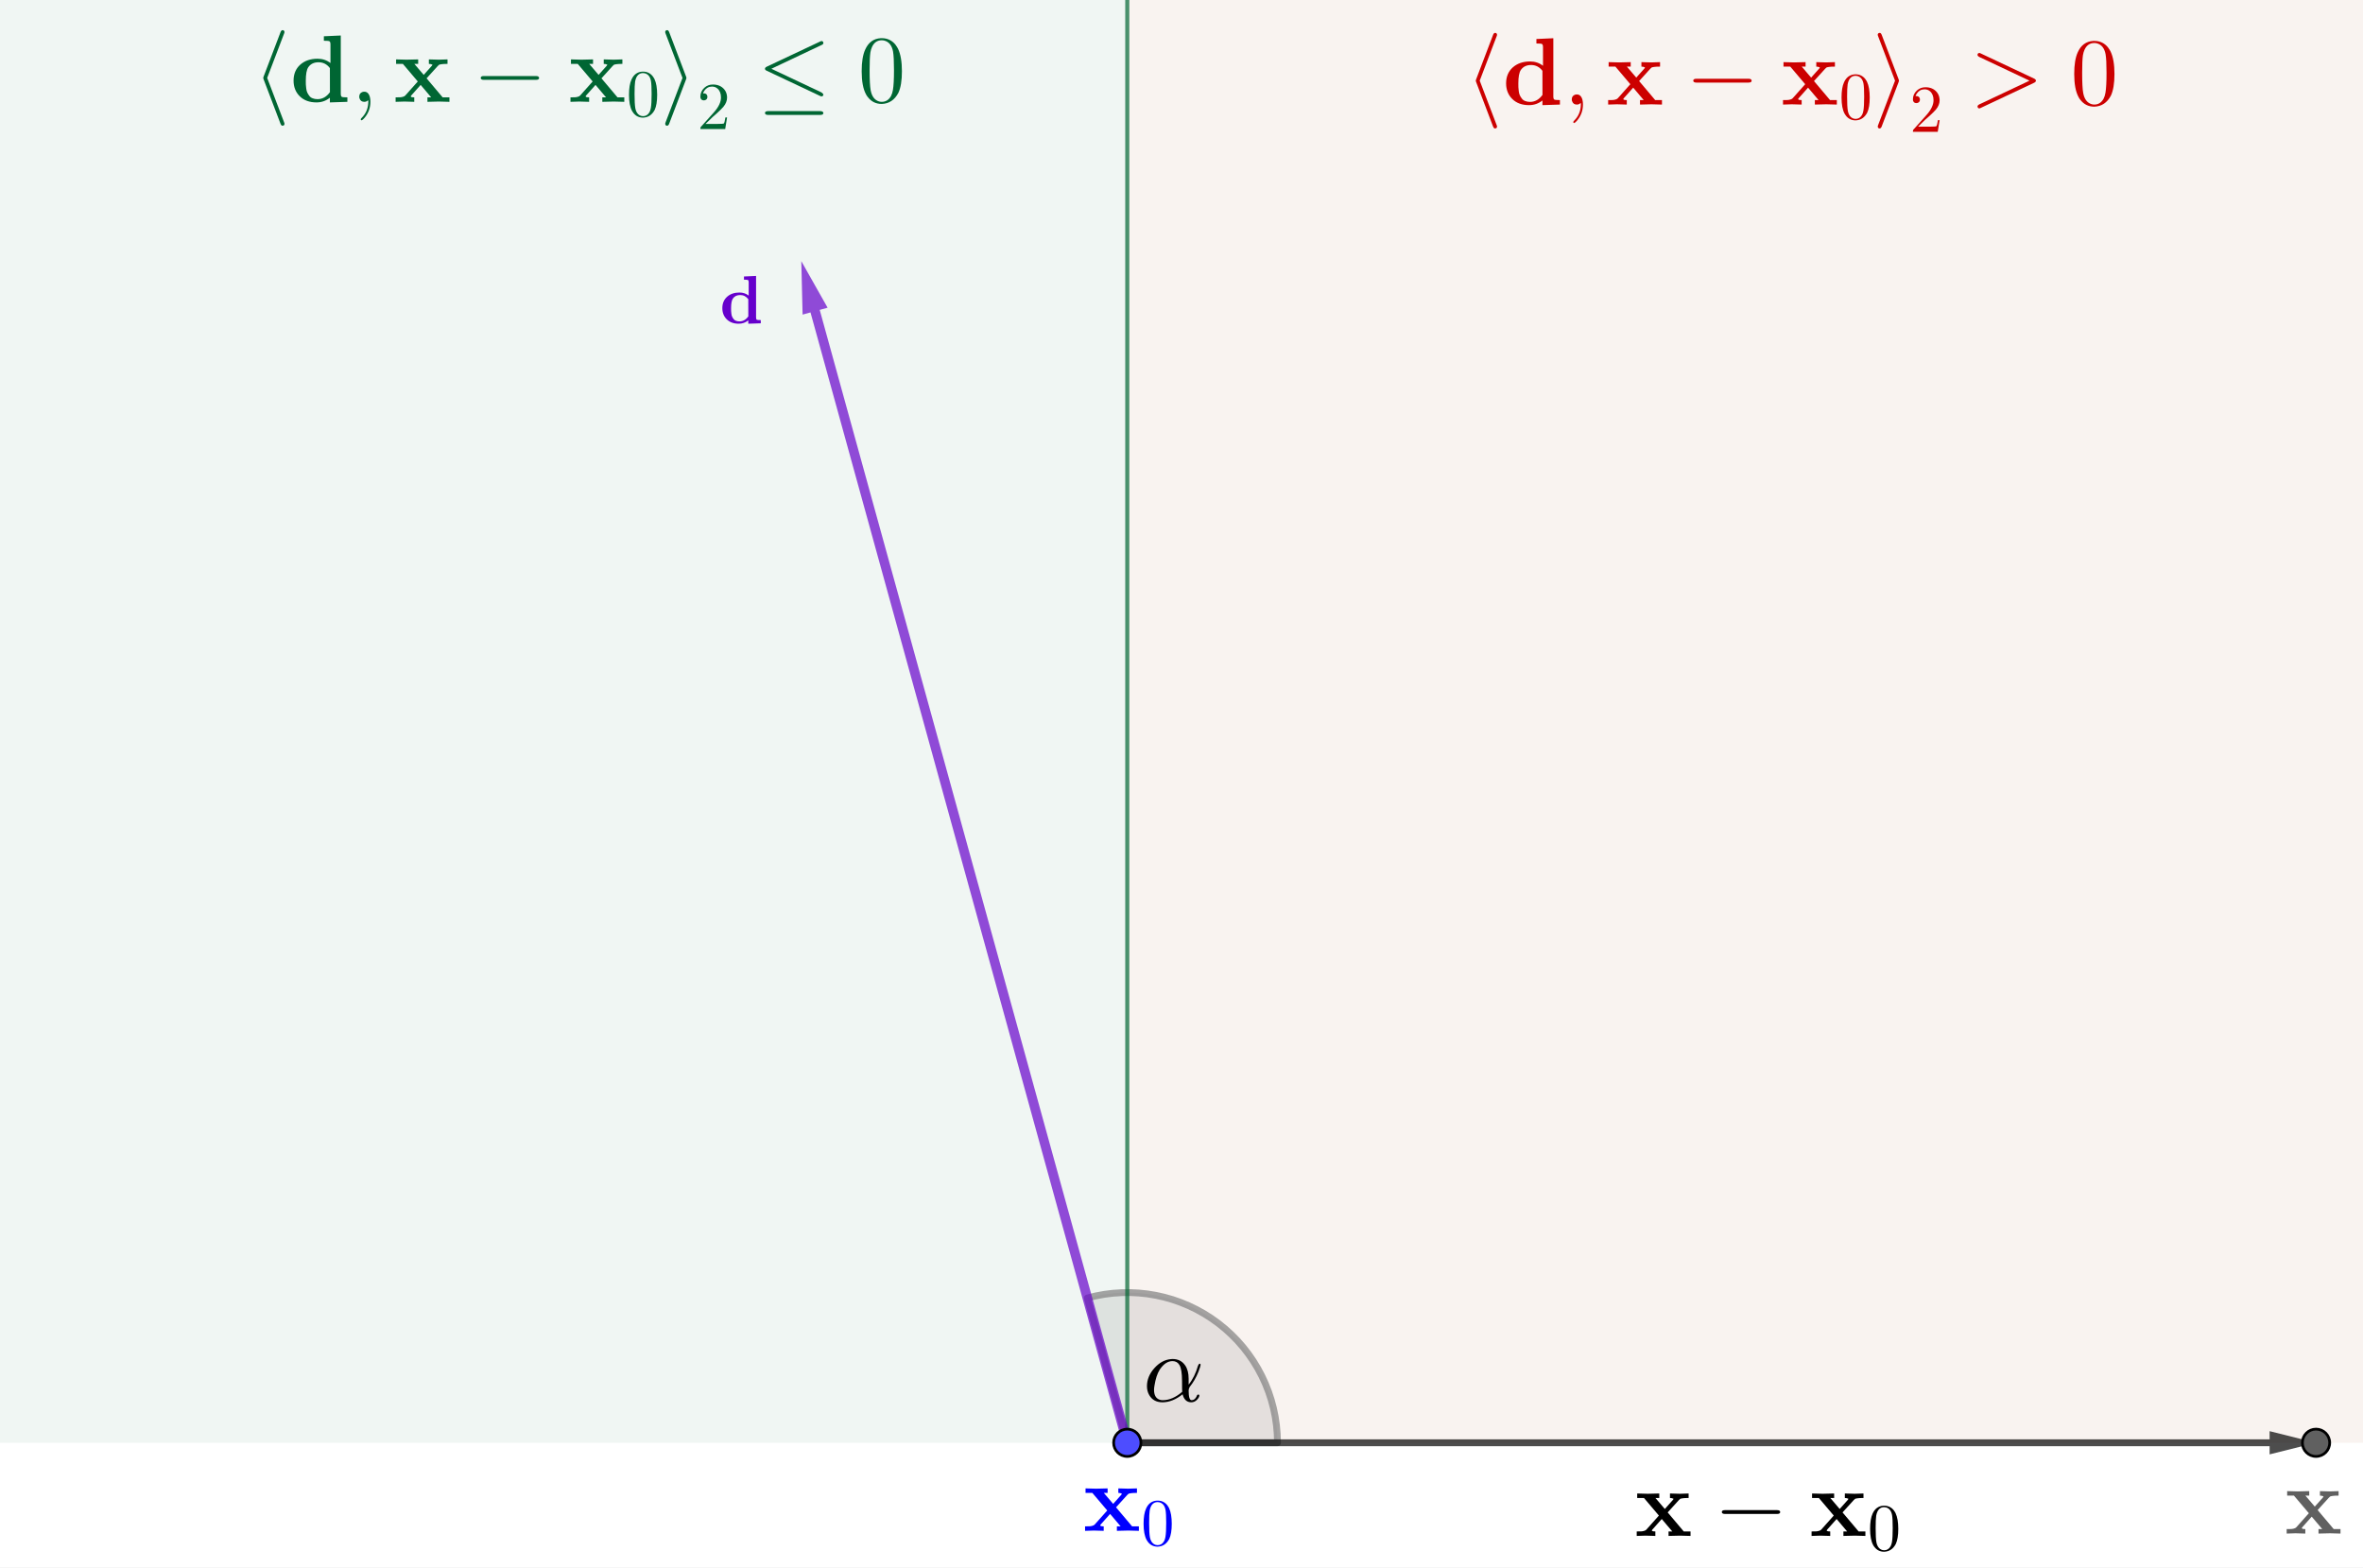
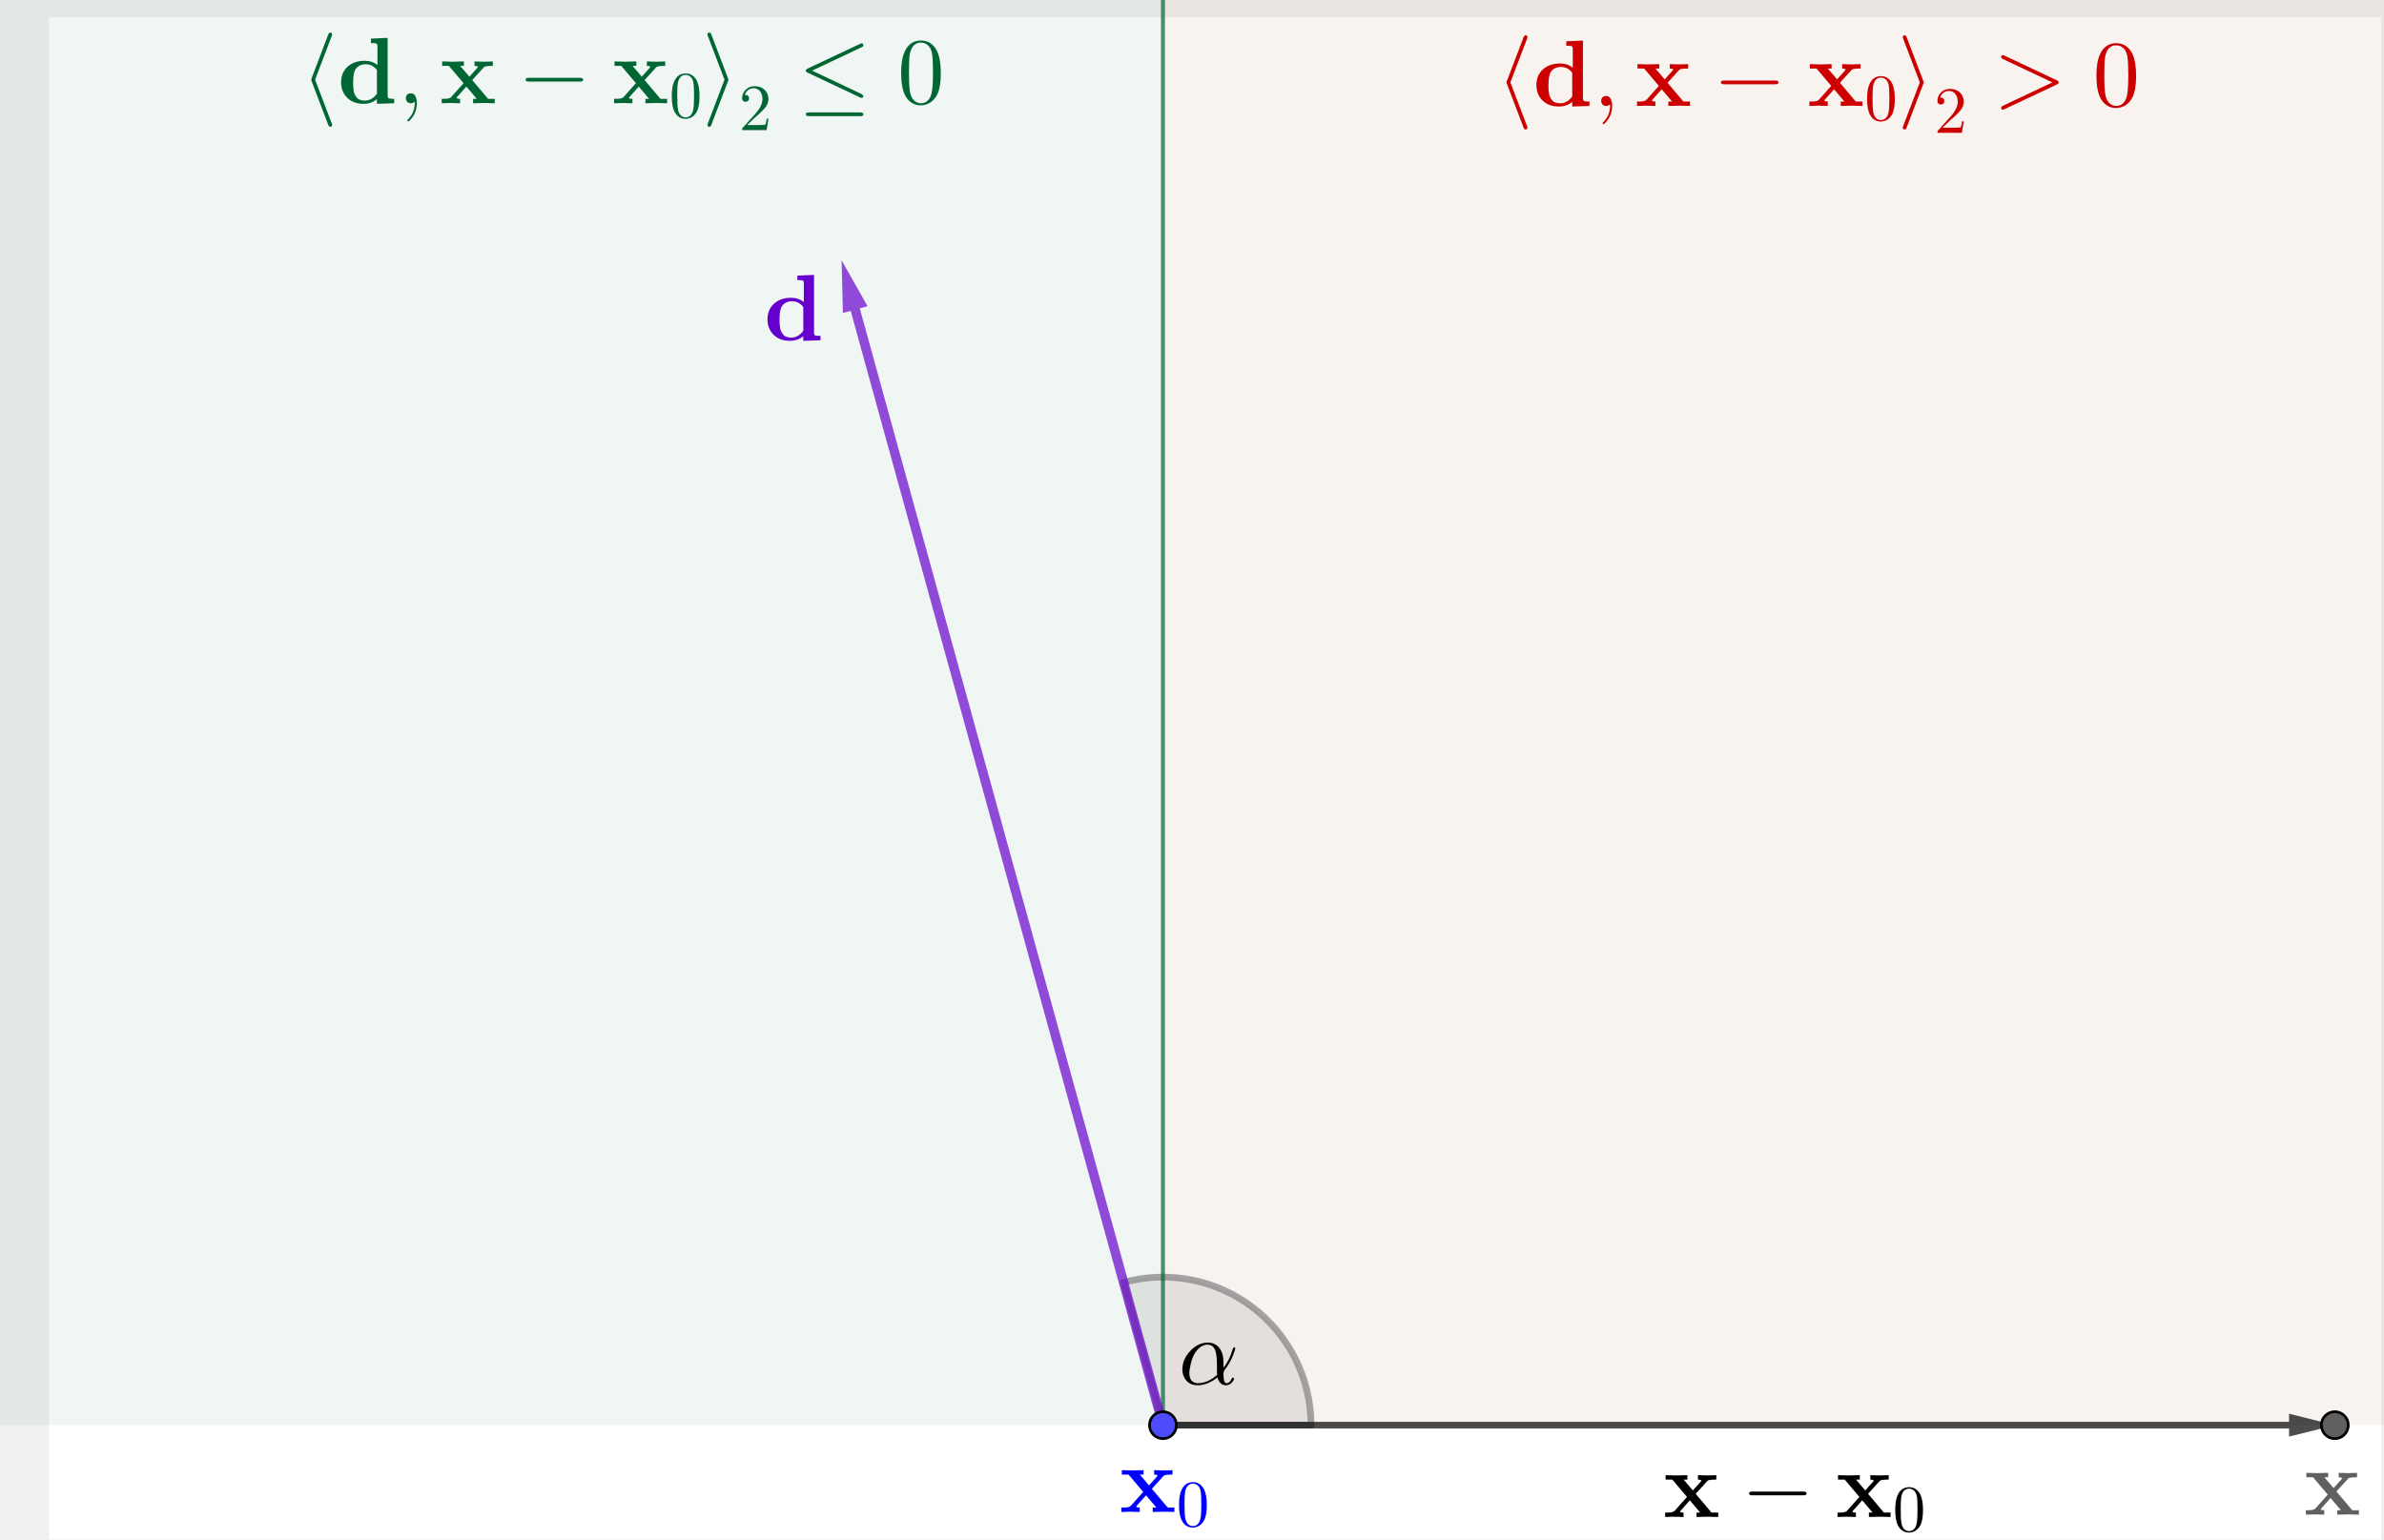
- <svg xmlns="http://www.w3.org/2000/svg" version="1.1" width="228.935mm" height="151.871mm" id="svg52">
+ <svg xmlns="http://www.w3.org/2000/svg" version="1.1" width="885.539" height="571.866" id="svg52">
  <defs id="defs1">
-     <clipPath id="osrrcEwDBEzo">
+     <clipPath id="sEfaMBEzPdnK">
      <path fill="none" stroke="none" d="M 0,0 H 1524 V 861 H 0 Z" id="path1" />
    </clipPath>
    <clipPath clipPathUnits="userSpaceOnUse" id="clipPath52">
-       <rect style="fill:#000000" id="rect53" width="865.268" height="574" x="214.45" y="110.959" />
+       <rect style="fill:#000000" id="rect53" width="866.335" height="566.532" x="213.383" y="116.294" />
+     </clipPath>
+     <clipPath clipPathUnits="userSpaceOnUse" id="clipPath55">
+       <rect style="fill:#000000" id="rect55" width="885.539" height="571.866" x="195.245" y="109.892" />
    </clipPath>
  </defs>
-   <g clip-path="url(#osrrcEwDBEzo)" id="g52" transform="translate(-214.4498,-110.9591)">
+   <g clip-path="url(#clipPath55)" id="g52" transform="translate(-195.2454,-109.8922)">
    <g id="g51">
      <rect fill="#ffffff" stroke="none" x="0" y="0" width="1524" height="861" fill-opacity="1" id="rect1" clip-path="url(#clipPath52)" />
      <path fill="#006633" stroke="none" paint-order="stroke fill markers" fill-rule="evenodd" d="M 104.882,639.291 H 627.228 V 29.887 H 104.882 Z" fill-opacity="0.059" id="path2" />
      <path fill="#993300" stroke="none" paint-order="stroke fill markers" fill-rule="evenodd" d="M 627.228,639.291 H 1149.574 V 29.887 H 627.228 Z" fill-opacity="0.059" id="path3" />
      <path fill="#808080" stroke="none" paint-order="stroke fill markers" d="m 682.228,639.291 c 0,-17.17 -8.019,-33.355 -21.679,-43.757 -13.66,-10.402 -31.395,-13.828 -47.947,-9.262 l 14.626,53.02 z" fill-opacity="0.169" id="path4" />
      <path fill="none" stroke="#808080" paint-order="fill stroke markers" d="m 682.228,639.291 c 0,-17.17 -8.019,-33.355 -21.679,-43.757 -13.66,-10.402 -31.395,-13.828 -47.947,-9.262 l 14.626,53.02 z" stroke-opacity="0.698" stroke-linecap="round" stroke-linejoin="round" stroke-miterlimit="10" stroke-width="2.5" id="path5" />
      <path fill="none" stroke="#006633" paint-order="fill stroke markers" d="M 627.228,639.291 V 0" stroke-opacity="0.698" stroke-linecap="round" stroke-linejoin="round" stroke-miterlimit="10" stroke-width="1.5" id="path6" />
      <path fill="#000000" stroke="none" paint-order="stroke fill markers" d="m 1045.517,635.041 v 3 H 627.228 c -0.69,0 -1.25,0.56 -1.25,1.25 0,0.69 0.56,1.25 1.25,1.25 h 418.288 v 3 l 17,-4.25 z" fill-opacity="0.698" id="path7" />
      <path fill="#6600cc" stroke="none" paint-order="stroke fill markers" d="m 507.866,206.585 0.473,19.579 2.892,-0.798 v 0 l 114.31,414.39 c 0.214,0.776 0.918,1.285 1.686,1.285 0.154,0 0.311,-0.021 0.466,-0.063 0.932,-0.257 1.479,-1.221 1.222,-2.152 L 514.606,224.436 v 0 l 2.892,-0.798 z" fill-opacity="0.698" id="path8" />
      <path fill="#4d4dff" stroke="none" paint-order="stroke fill markers" d="m 632.228,639.291 c 0,2.761 -2.239,5 -5,5 -2.761,0 -5,-2.239 -5,-5 0,-2.761 2.239,-5 5,-5 2.761,0 5,2.239 5,5 z" fill-opacity="1" id="path9" />
      <path fill="none" stroke="#000000" paint-order="fill stroke markers" d="m 632.228,639.291 c 0,2.761 -2.239,5 -5,5 -2.761,0 -5,-2.239 -5,-5 0,-2.761 2.239,-5 5,-5 2.761,0 5,2.239 5,5 z" stroke-opacity="1" stroke-linecap="round" stroke-linejoin="round" stroke-miterlimit="10" id="path10" />
      <path fill="#606060" stroke="none" paint-order="stroke fill markers" d="m 1067.517,639.291 c 0,2.761 -2.239,5 -5,5 -2.761,0 -5,-2.239 -5,-5 0,-2.761 2.239,-5 5,-5 2.761,0 5,2.239 5,5 z" fill-opacity="1" id="path11" />
      <path fill="none" stroke="#000000" paint-order="fill stroke markers" d="m 1067.517,639.291 c 0,2.761 -2.239,5 -5,5 -2.761,0 -5,-2.239 -5,-5 0,-2.761 2.239,-5 5,-5 2.761,0 5,2.239 5,5 z" stroke-opacity="1" stroke-linecap="round" stroke-linejoin="round" stroke-miterlimit="10" id="path12" />
      <g transform="scale(35)" id="g17">
        <g transform="translate(23.22857,19.24014)" id="g13">
          <path fill="#000000" stroke="none" paint-order="stroke fill markers" d="m 0.346,-0.246 0.168,0.199 H 0.585 V 0 Q 0.486,-0.003 0.475,-0.003 0.433,-0.003 0.355,0 v -0.047 h 0.039 l -0.11,-0.13 -0.097,0.109 q -0.007,0.008 -0.007,0.01 0,0.011 0.037,0.011 V 0 Q 0.157,-0.003 0.114,-0.003 0.074,-0.003 0.022,0 v -0.047 q 0.031,0 0.045,-5e-4 0.015,-5e-4 0.031,-0.005 Q 0.115,-0.057 0.123,-0.066 L 0.254,-0.213 0.098,-0.397 H 0.027 v -0.047 q 0.099,0.003 0.11,0.003 0.043,0 0.121,-0.003 v 0.047 H 0.218 L 0.316,-0.282 0.4,-0.376 0.408,-0.388 Q 0.393,-0.397 0.37,-0.397 v -0.047 q 0.084,0.003 0.103,0.003 0.039,0 0.092,-0.003 v 0.047 q -0.04,0 -0.061,0.003 -0.021,0.003 -0.027,0.006 -0.006,0.004 -0.014,0.013 z" fill-opacity="1" id="path13" />
        </g>
        <g transform="translate(24.05779,19.24014)" id="g14">
          <path fill="#000000" stroke="none" paint-order="stroke fill markers" d="M 0.661,-0.23 H 0.116 q -0.032,0 -0.033,-0.02 0,-0.02 0.033,-0.02 h 0.545 q 0.032,0 0.033,0.02 0,0.02 -0.033,0.02 z" fill-opacity="1" id="path14" />
        </g>
        <g transform="translate(25.05802,19.24014)" id="g15">
          <path fill="#000000" stroke="none" paint-order="stroke fill markers" d="m 0.346,-0.246 0.168,0.199 H 0.585 V 0 Q 0.486,-0.003 0.475,-0.003 0.433,-0.003 0.355,0 v -0.047 h 0.039 l -0.11,-0.13 -0.097,0.109 q -0.007,0.008 -0.007,0.01 0,0.011 0.037,0.011 V 0 Q 0.157,-0.003 0.114,-0.003 0.074,-0.003 0.022,0 v -0.047 q 0.031,0 0.045,-5e-4 0.015,-5e-4 0.031,-0.005 Q 0.115,-0.057 0.123,-0.066 L 0.254,-0.213 0.098,-0.397 H 0.027 v -0.047 q 0.099,0.003 0.11,0.003 0.043,0 0.121,-0.003 v 0.047 H 0.218 L 0.316,-0.282 0.4,-0.376 0.408,-0.388 Q 0.393,-0.397 0.37,-0.397 v -0.047 q 0.084,0.003 0.103,0.003 0.039,0 0.092,-0.003 v 0.047 q -0.04,0 -0.061,0.003 -0.021,0.003 -0.027,0.006 -0.006,0.004 -0.014,0.013 z" fill-opacity="1" id="path15" />
        </g>
        <g transform="matrix(0.7,0,0,0.7,25.66502,19.39014)" id="g16">
          <path fill="#000000" stroke="none" paint-order="stroke fill markers" d="m 0.46,-0.32 q 0,0.146 -0.037,0.226 Q 0.364,0.018 0.249,0.022 0.158,0.022 0.103,-0.05 0.092,-0.063 0.084,-0.079 0.039,-0.162 0.039,-0.32 q 0,-0.147 0.037,-0.227 0.05,-0.112 0.162,-0.119 H 0.25 q 0.089,0 0.145,0.071 v 0.001 q 0.014,0.018 0.025,0.04 0.04,0.085 0.04,0.234 M 0.249,0 v 0 q 0.063,0 0.097,-0.061 0.014,-0.027 0.02,-0.064 0.011,-0.064 0.011,-0.207 0,-0.139 -0.01,-0.195 -0.018,-0.095 -0.092,-0.114 -0.013,-0.003 -0.026,-0.003 -0.07,0 -0.102,0.07 -0.011,0.024 -0.017,0.058 -0.008,0.054 -0.008,0.184 0,0.151 0.011,0.211 0.018,0.096 0.088,0.117 Q 0.235,0 0.249,0 Z" fill-opacity="1" id="path16" />
        </g>
      </g>
-       <g transform="scale(25)" id="g19">
-         <g transform="translate(19.12,9.174)" id="g18">
+       <g transform="scale(35)" id="g19">
+         <g transform="translate(13.68571,6.751143)" id="g18">
          <path fill="#6600cc" stroke="none" paint-order="stroke fill markers" d="M 0.601,-0.047 V 0 L 0.418,0.006 v -0.049 q -0.061,0.049 -0.14,0.049 -0.11,0 -0.175,-0.064 -0.065,-0.064 -0.065,-0.164 0,-0.104 0.07,-0.167 0.07,-0.062 0.181,-0.062 0.077,0 0.135,0.045 V -0.6 q 0,-0.028 -0.011,-0.034 Q 0.403,-0.639 0.355,-0.639 v -0.047 l 0.177,-0.008 v 0.608 q 0,0.028 0.011,0.034 Q 0.553,-0.047 0.601,-0.047 M 0.418,-0.353 q -0.046,-0.061 -0.119,-0.061 -0.071,0 -0.107,0.052 -0.026,0.039 -0.026,0.141 0,0.025 5e-4,0.04 5e-4,0.015 0.004,0.041 0.003,0.026 0.011,0.043 0.008,0.017 0.021,0.034 0.013,0.018 0.035,0.026 0.022,0.009 0.051,0.009 0.077,0 0.13,-0.073 z" fill-opacity="1" id="path17" />
        </g>
      </g>
      <g transform="scale(35)" id="g22">
        <g transform="translate(17.45714,19.18686)" id="g20">
          <path fill="#0000ff" stroke="none" paint-order="stroke fill markers" d="m 0.346,-0.246 0.168,0.199 H 0.585 V 0 Q 0.486,-0.003 0.475,-0.003 0.433,-0.003 0.355,0 v -0.047 h 0.039 l -0.11,-0.13 -0.097,0.109 q -0.007,0.008 -0.007,0.01 0,0.011 0.037,0.011 V 0 Q 0.157,-0.003 0.114,-0.003 0.074,-0.003 0.022,0 v -0.047 q 0.031,0 0.045,-5e-4 0.015,-5e-4 0.031,-0.005 Q 0.115,-0.057 0.123,-0.066 L 0.254,-0.213 0.098,-0.397 H 0.027 v -0.047 q 0.099,0.003 0.11,0.003 0.043,0 0.121,-0.003 v 0.047 H 0.218 L 0.316,-0.282 0.4,-0.376 0.408,-0.388 Q 0.393,-0.397 0.37,-0.397 v -0.047 q 0.084,0.003 0.103,0.003 0.039,0 0.092,-0.003 v 0.047 q -0.04,0 -0.061,0.003 -0.021,0.003 -0.027,0.006 -0.006,0.004 -0.014,0.013 z" fill-opacity="1" id="path19" />
        </g>
        <g transform="matrix(0.7,0,0,0.7,18.06414,19.33686)" id="g21">
          <path fill="#0000ff" stroke="none" paint-order="stroke fill markers" d="m 0.46,-0.32 q 0,0.146 -0.037,0.226 Q 0.364,0.018 0.249,0.022 0.158,0.022 0.103,-0.05 0.092,-0.063 0.084,-0.079 0.039,-0.162 0.039,-0.32 q 0,-0.147 0.037,-0.227 0.05,-0.112 0.162,-0.119 H 0.25 q 0.089,0 0.145,0.071 v 0.001 q 0.014,0.018 0.025,0.04 0.04,0.085 0.04,0.234 M 0.249,0 v 0 q 0.063,0 0.097,-0.061 0.014,-0.027 0.02,-0.064 0.011,-0.064 0.011,-0.207 0,-0.139 -0.01,-0.195 -0.018,-0.095 -0.092,-0.114 -0.013,-0.003 -0.026,-0.003 -0.07,0 -0.102,0.07 -0.011,0.024 -0.017,0.058 -0.008,0.054 -0.008,0.184 0,0.151 0.011,0.211 0.018,0.096 0.088,0.117 Q 0.235,0 0.249,0 Z" fill-opacity="1" id="path20" />
        </g>
      </g>
      <g transform="scale(35)" id="g24">
        <g transform="translate(30.02857,19.21543)" id="g23">
          <path fill="#606060" stroke="none" paint-order="stroke fill markers" d="m 0.346,-0.246 0.168,0.199 H 0.585 V 0 Q 0.486,-0.003 0.475,-0.003 0.433,-0.003 0.355,0 v -0.047 h 0.039 l -0.11,-0.13 -0.097,0.109 q -0.007,0.008 -0.007,0.01 0,0.011 0.037,0.011 V 0 Q 0.157,-0.003 0.114,-0.003 0.074,-0.003 0.022,0 v -0.047 q 0.031,0 0.045,-5e-4 0.015,-5e-4 0.031,-0.005 Q 0.115,-0.057 0.123,-0.066 L 0.254,-0.213 0.098,-0.397 H 0.027 v -0.047 q 0.099,0.003 0.11,0.003 0.043,0 0.121,-0.003 v 0.047 H 0.218 L 0.316,-0.282 0.4,-0.376 0.408,-0.388 Q 0.393,-0.397 0.37,-0.397 v -0.047 q 0.084,0.003 0.103,0.003 0.039,0 0.092,-0.003 v 0.047 q -0.04,0 -0.061,0.003 -0.021,0.003 -0.027,0.006 -0.006,0.004 -0.014,0.013 z" fill-opacity="1" id="path22" />
        </g>
      </g>
      <g transform="scale(35)" id="g26">
        <g transform="translate(18.08571,17.831)" id="g25">
          <path fill="#000000" stroke="none" paint-order="stroke fill markers" d="m 0.477,-0.236 v 0 0.062 q 0.065,-0.081 0.098,-0.198 0.01,-0.02 0.015,-0.021 0.012,0 0.012,0.01 0,0.017 -0.023,0.076 -0.034,0.086 -0.092,0.159 -0.01,0.02 -0.01,0.035 0,0.102 0.031,0.102 0.031,0 0.05,-0.035 0.003,-0.006 0.006,-0.014 0.004,-0.01 0.013,-0.01 0.012,0 0.012,0.01 0,0.019 -0.025,0.045 -0.026,0.026 -0.059,0.026 -0.063,0 -0.087,-0.069 -0.002,-0.007 -0.004,-0.015 -0.105,0.084 -0.211,0.084 -0.094,0 -0.138,-0.075 -0.024,-0.041 -0.024,-0.094 0,-0.102 0.078,-0.189 0.077,-0.086 0.174,-0.094 0.009,-0.001 0.017,-0.001 0.084,0 0.13,0.066 0,0.001 0.001,0.001 0.036,0.053 0.036,0.139 M 0.41,-0.099 v 0 q -0.002,-0.017 -0.002,-0.112 0,-0.123 -0.027,-0.168 -0.012,-0.02 -0.029,-0.03 L 0.351,-0.41 v 0 H 0.35 q -0.018,-0.01 -0.041,-0.01 -0.071,0 -0.128,0.08 L 0.173,-0.328 Q 0.137,-0.27 0.12,-0.166 0.115,-0.138 0.115,-0.12 q 0,0.084 0.059,0.104 0.014,0.005 0.031,0.005 0.104,0 0.205,-0.088 z" fill-opacity="1" id="path24" />
        </g>
      </g>
      <g transform="scale(35)" id="g38">
        <g transform="translate(21.45714,4.264286)" id="g27">
          <path fill="#cc0000" stroke="none" paint-order="stroke fill markers" d="M 0.327,-0.712 0.151,-0.25 0.327,0.212 Q 0.332,0.224 0.332,0.23 0.332,0.246 0.317,0.249 0.314,0.25 0.312,0.25 0.299,0.25 0.293,0.234 0.293,0.236 0.29,0.228 L 0.115,-0.232 Q 0.11,-0.244 0.11,-0.25 q 0,-0.006 0.005,-0.018 L 0.291,-0.73 q 0.007,-0.019 0.021,-0.02 0.016,0 0.019,0.015 0.001,0.003 0.001,0.005 0,0.006 -0.005,0.018 z" fill-opacity="1" id="path26" />
        </g>
        <g transform="translate(21.84614,4.264286)" id="g28">
          <path fill="#cc0000" stroke="none" paint-order="stroke fill markers" d="M 0.601,-0.047 V 0 L 0.418,0.006 v -0.049 q -0.061,0.049 -0.14,0.049 -0.11,0 -0.175,-0.064 -0.065,-0.064 -0.065,-0.164 0,-0.104 0.07,-0.167 0.07,-0.062 0.181,-0.062 0.077,0 0.135,0.045 V -0.6 q 0,-0.028 -0.011,-0.034 Q 0.403,-0.639 0.355,-0.639 v -0.047 l 0.177,-0.008 v 0.608 q 0,0.028 0.011,0.034 Q 0.553,-0.047 0.601,-0.047 M 0.418,-0.353 q -0.046,-0.061 -0.119,-0.061 -0.071,0 -0.107,0.052 -0.026,0.039 -0.026,0.141 0,0.025 5e-4,0.04 5e-4,0.015 0.004,0.041 0.003,0.026 0.011,0.043 0.008,0.017 0.021,0.034 0.013,0.018 0.035,0.026 0.022,0.009 0.051,0.009 0.077,0 0.13,-0.073 z" fill-opacity="1" id="path27" />
        </g>
        <g transform="translate(22.48514,4.264286)" id="g29">
          <path fill="#cc0000" stroke="none" paint-order="stroke fill markers" d="m 0.203,-0.001 v 0 q 0,0.097 -0.063,0.17 -0.017,0.02 -0.028,0.024 -0.01,0 -0.01,-0.011 0,-0.005 0.011,-0.016 0.06,-0.06 0.067,-0.147 0.001,-0.01 0.001,-0.02 0,-0.015 -0.002,-0.015 -0.001,0 -0.005,0.003 Q 0.16,0 0.139,0 0.102,0 0.09,-0.034 0.086,-0.043 0.086,-0.053 q 0,-0.036 0.031,-0.049 0.01,-0.004 0.022,-0.004 0.044,0 0.059,0.058 0.005,0.021 0.005,0.047 z" fill-opacity="1" id="path28" />
        </g>
        <g transform="translate(22.92981,4.264286)" id="g30">
          <path fill="#cc0000" stroke="none" paint-order="stroke fill markers" d="m 0.346,-0.246 0.168,0.199 H 0.585 V 0 Q 0.486,-0.003 0.475,-0.003 0.433,-0.003 0.355,0 v -0.047 h 0.039 l -0.11,-0.13 -0.097,0.109 q -0.007,0.008 -0.007,0.01 0,0.011 0.037,0.011 V 0 Q 0.157,-0.003 0.114,-0.003 0.074,-0.003 0.022,0 v -0.047 q 0.031,0 0.045,-5e-4 0.015,-5e-4 0.031,-0.005 Q 0.115,-0.057 0.123,-0.066 L 0.254,-0.213 0.098,-0.397 H 0.027 v -0.047 q 0.099,0.003 0.11,0.003 0.043,0 0.121,-0.003 v 0.047 H 0.218 L 0.316,-0.282 0.4,-0.376 0.408,-0.388 Q 0.393,-0.397 0.37,-0.397 v -0.047 q 0.084,0.003 0.103,0.003 0.039,0 0.092,-0.003 v 0.047 q -0.04,0 -0.061,0.003 -0.021,0.003 -0.027,0.006 -0.006,0.004 -0.014,0.013 z" fill-opacity="1" id="path29" />
        </g>
        <g transform="translate(23.75903,4.264286)" id="g31">
          <path fill="#cc0000" stroke="none" paint-order="stroke fill markers" d="M 0.661,-0.23 H 0.116 q -0.032,0 -0.033,-0.02 0,-0.02 0.033,-0.02 h 0.545 q 0.032,0 0.033,0.02 0,0.02 -0.033,0.02 z" fill-opacity="1" id="path30" />
        </g>
        <g transform="translate(24.75925,4.264286)" id="g32">
          <path fill="#cc0000" stroke="none" paint-order="stroke fill markers" d="m 0.346,-0.246 0.168,0.199 H 0.585 V 0 Q 0.486,-0.003 0.475,-0.003 0.433,-0.003 0.355,0 v -0.047 h 0.039 l -0.11,-0.13 -0.097,0.109 q -0.007,0.008 -0.007,0.01 0,0.011 0.037,0.011 V 0 Q 0.157,-0.003 0.114,-0.003 0.074,-0.003 0.022,0 v -0.047 q 0.031,0 0.045,-5e-4 0.015,-5e-4 0.031,-0.005 Q 0.115,-0.057 0.123,-0.066 L 0.254,-0.213 0.098,-0.397 H 0.027 v -0.047 q 0.099,0.003 0.11,0.003 0.043,0 0.121,-0.003 v 0.047 H 0.218 L 0.316,-0.282 0.4,-0.376 0.408,-0.388 Q 0.393,-0.397 0.37,-0.397 v -0.047 q 0.084,0.003 0.103,0.003 0.039,0 0.092,-0.003 v 0.047 q -0.04,0 -0.061,0.003 -0.021,0.003 -0.027,0.006 -0.006,0.004 -0.014,0.013 z" fill-opacity="1" id="path31" />
        </g>
        <g transform="matrix(0.7,0,0,0.7,25.36625,4.414286)" id="g33">
          <path fill="#cc0000" stroke="none" paint-order="stroke fill markers" d="m 0.46,-0.32 q 0,0.146 -0.037,0.226 Q 0.364,0.018 0.249,0.022 0.158,0.022 0.103,-0.05 0.092,-0.063 0.084,-0.079 0.039,-0.162 0.039,-0.32 q 0,-0.147 0.037,-0.227 0.05,-0.112 0.162,-0.119 H 0.25 q 0.089,0 0.145,0.071 v 0.001 q 0.014,0.018 0.025,0.04 0.04,0.085 0.04,0.234 M 0.249,0 v 0 q 0.063,0 0.097,-0.061 0.014,-0.027 0.02,-0.064 0.011,-0.064 0.011,-0.207 0,-0.139 -0.01,-0.195 -0.018,-0.095 -0.092,-0.114 -0.013,-0.003 -0.026,-0.003 -0.07,0 -0.102,0.07 -0.011,0.024 -0.017,0.058 -0.008,0.054 -0.008,0.184 0,0.151 0.011,0.211 0.018,0.096 0.088,0.117 Q 0.235,0 0.249,0 Z" fill-opacity="1" id="path32" />
        </g>
        <g transform="translate(25.71625,4.264286)" id="g34">
          <path fill="#cc0000" stroke="none" paint-order="stroke fill markers" d="M 0.273,-0.232 0.097,0.23 Q 0.09,0.249 0.076,0.25 0.06,0.25 0.057,0.235 0.056,0.232 0.056,0.23 0.056,0.224 0.061,0.212 L 0.237,-0.25 0.061,-0.712 Q 0.056,-0.724 0.056,-0.73 q 0,-0.016 0.015,-0.019 0.003,-0.001 0.005,-0.001 0.013,0 0.019,0.016 0,-0.002 0.003,0.006 l 0.175,0.46 q 0.005,0.012 0.005,0.018 0,0.006 -0.005,0.018 z" fill-opacity="1" id="path33" />
        </g>
        <g transform="matrix(0.7,0,0,0.7,26.10525,4.549286)" id="g35">
          <path fill="#cc0000" stroke="none" paint-order="stroke fill markers" d="m 0.449,-0.174 v 0 L 0.421,0 H 0.05 q 0,-0.025 0.006,-0.032 l 0.005,-0.005 0.192,-0.214 q 0.105,-0.118 0.105,-0.221 0,-0.089 -0.054,-0.135 L 0.303,-0.608 H 0.302 Q 0.27,-0.635 0.224,-0.635 q -0.072,0 -0.115,0.062 -0.012,0.018 -0.02,0.04 0.003,-0.001 0.013,-0.001 0.04,0 0.051,0.036 v 0.001 q 0.002,0.007 0.002,0.015 0,0.04 -0.038,0.051 -0.008,0.002 -0.014,0.002 -0.037,0 -0.049,-0.031 -0.004,-0.011 -0.004,-0.025 0,-0.077 0.059,-0.132 0.053,-0.049 0.128,-0.049 0.11,0 0.171,0.074 0.035,0.043 0.04,0.102 0.001,0.009 0.001,0.018 0,0.073 -0.055,0.139 -0.029,0.034 -0.09,0.09 l -0.061,0.054 -0.01,0.009 -0.106,0.103 h 0.18 q 0.088,0 0.095,-0.008 0.01,-0.014 0.022,-0.089 z" fill-opacity="1" id="path34" />
        </g>
        <g transform="translate(26.73303,4.264286)" id="g36">
          <path fill="#cc0000" stroke="none" paint-order="stroke fill markers" d="M 0.675,-0.228 0.121,0.033 Q 0.108,0.04 0.103,0.04 0.087,0.04 0.084,0.025 0.083,0.022 0.083,0.02 q 0,-0.012 0.019,-0.022 L 0.627,-0.25 0.102,-0.498 q -0.019,-0.01 -0.019,-0.022 0,-0.016 0.015,-0.019 0.003,-0.001 0.005,-0.001 0.005,0 0.018,0.007 l 0.554,0.261 q 0.019,0.009 0.019,0.022 0,0.013 -0.019,0.022 z" fill-opacity="1" id="path35" />
        </g>
        <g transform="translate(27.78881,4.264286)" id="g37">
          <path fill="#cc0000" stroke="none" paint-order="stroke fill markers" d="m 0.46,-0.32 q 0,0.146 -0.037,0.226 Q 0.364,0.018 0.249,0.022 0.158,0.022 0.103,-0.05 0.092,-0.063 0.084,-0.079 0.039,-0.162 0.039,-0.32 q 0,-0.147 0.037,-0.227 0.05,-0.112 0.162,-0.119 H 0.25 q 0.089,0 0.145,0.071 v 0.001 q 0.014,0.018 0.025,0.04 0.04,0.085 0.04,0.234 M 0.249,0 v 0 q 0.063,0 0.097,-0.061 0.014,-0.027 0.02,-0.064 0.011,-0.064 0.011,-0.207 0,-0.139 -0.01,-0.195 -0.018,-0.095 -0.092,-0.114 -0.013,-0.003 -0.026,-0.003 -0.07,0 -0.102,0.07 -0.011,0.024 -0.017,0.058 -0.008,0.054 -0.008,0.184 0,0.151 0.011,0.211 0.018,0.096 0.088,0.117 Q 0.235,0 0.249,0 Z" fill-opacity="1" id="path36" />
        </g>
      </g>
      <g transform="scale(35)" id="g50">
        <g transform="translate(8.771429,4.235714)" id="g39">
          <path fill="#006633" stroke="none" paint-order="stroke fill markers" d="M 0.327,-0.712 0.151,-0.25 0.327,0.212 Q 0.332,0.224 0.332,0.23 0.332,0.246 0.317,0.249 0.314,0.25 0.312,0.25 0.299,0.25 0.293,0.234 0.293,0.236 0.29,0.228 L 0.115,-0.232 Q 0.11,-0.244 0.11,-0.25 q 0,-0.006 0.005,-0.018 L 0.291,-0.73 q 0.007,-0.019 0.021,-0.02 0.016,0 0.019,0.015 0.001,0.003 0.001,0.005 0,0.006 -0.005,0.018 z" fill-opacity="1" id="path38" />
        </g>
        <g transform="translate(9.160429,4.235714)" id="g40">
          <path fill="#006633" stroke="none" paint-order="stroke fill markers" d="M 0.601,-0.047 V 0 L 0.418,0.006 v -0.049 q -0.061,0.049 -0.14,0.049 -0.11,0 -0.175,-0.064 -0.065,-0.064 -0.065,-0.164 0,-0.104 0.07,-0.167 0.07,-0.062 0.181,-0.062 0.077,0 0.135,0.045 V -0.6 q 0,-0.028 -0.011,-0.034 Q 0.403,-0.639 0.355,-0.639 v -0.047 l 0.177,-0.008 v 0.608 q 0,0.028 0.011,0.034 Q 0.553,-0.047 0.601,-0.047 M 0.418,-0.353 q -0.046,-0.061 -0.119,-0.061 -0.071,0 -0.107,0.052 -0.026,0.039 -0.026,0.141 0,0.025 5e-4,0.04 5e-4,0.015 0.004,0.041 0.003,0.026 0.011,0.043 0.008,0.017 0.021,0.034 0.013,0.018 0.035,0.026 0.022,0.009 0.051,0.009 0.077,0 0.13,-0.073 z" fill-opacity="1" id="path39" />
        </g>
        <g transform="translate(9.799429,4.235714)" id="g41">
          <path fill="#006633" stroke="none" paint-order="stroke fill markers" d="m 0.203,-0.001 v 0 q 0,0.097 -0.063,0.17 -0.017,0.02 -0.028,0.024 -0.01,0 -0.01,-0.011 0,-0.005 0.011,-0.016 0.06,-0.06 0.067,-0.147 0.001,-0.01 0.001,-0.02 0,-0.015 -0.002,-0.015 -0.001,0 -0.005,0.003 Q 0.16,0 0.139,0 0.102,0 0.09,-0.034 0.086,-0.043 0.086,-0.053 q 0,-0.036 0.031,-0.049 0.01,-0.004 0.022,-0.004 0.044,0 0.059,0.058 0.005,0.021 0.005,0.047 z" fill-opacity="1" id="path40" />
        </g>
        <g transform="translate(10.24409,4.235714)" id="g42">
          <path fill="#006633" stroke="none" paint-order="stroke fill markers" d="m 0.346,-0.246 0.168,0.199 H 0.585 V 0 Q 0.486,-0.003 0.475,-0.003 0.433,-0.003 0.355,0 v -0.047 h 0.039 l -0.11,-0.13 -0.097,0.109 q -0.007,0.008 -0.007,0.01 0,0.011 0.037,0.011 V 0 Q 0.157,-0.003 0.114,-0.003 0.074,-0.003 0.022,0 v -0.047 q 0.031,0 0.045,-5e-4 0.015,-5e-4 0.031,-0.005 Q 0.115,-0.057 0.123,-0.066 L 0.254,-0.213 0.098,-0.397 H 0.027 v -0.047 q 0.099,0.003 0.11,0.003 0.043,0 0.121,-0.003 v 0.047 H 0.218 L 0.316,-0.282 0.4,-0.376 0.408,-0.388 Q 0.393,-0.397 0.37,-0.397 v -0.047 q 0.084,0.003 0.103,0.003 0.039,0 0.092,-0.003 v 0.047 q -0.04,0 -0.061,0.003 -0.021,0.003 -0.027,0.006 -0.006,0.004 -0.014,0.013 z" fill-opacity="1" id="path41" />
        </g>
        <g transform="translate(11.07332,4.235714)" id="g43">
          <path fill="#006633" stroke="none" paint-order="stroke fill markers" d="M 0.661,-0.23 H 0.116 q -0.032,0 -0.033,-0.02 0,-0.02 0.033,-0.02 h 0.545 q 0.032,0 0.033,0.02 0,0.02 -0.033,0.02 z" fill-opacity="1" id="path42" />
        </g>
        <g transform="translate(12.07354,4.235714)" id="g44">
          <path fill="#006633" stroke="none" paint-order="stroke fill markers" d="m 0.346,-0.246 0.168,0.199 H 0.585 V 0 Q 0.486,-0.003 0.475,-0.003 0.433,-0.003 0.355,0 v -0.047 h 0.039 l -0.11,-0.13 -0.097,0.109 q -0.007,0.008 -0.007,0.01 0,0.011 0.037,0.011 V 0 Q 0.157,-0.003 0.114,-0.003 0.074,-0.003 0.022,0 v -0.047 q 0.031,0 0.045,-5e-4 0.015,-5e-4 0.031,-0.005 Q 0.115,-0.057 0.123,-0.066 L 0.254,-0.213 0.098,-0.397 H 0.027 v -0.047 q 0.099,0.003 0.11,0.003 0.043,0 0.121,-0.003 v 0.047 H 0.218 L 0.316,-0.282 0.4,-0.376 0.408,-0.388 Q 0.393,-0.397 0.37,-0.397 v -0.047 q 0.084,0.003 0.103,0.003 0.039,0 0.092,-0.003 v 0.047 q -0.04,0 -0.061,0.003 -0.021,0.003 -0.027,0.006 -0.006,0.004 -0.014,0.013 z" fill-opacity="1" id="path43" />
        </g>
        <g transform="matrix(0.7,0,0,0.7,12.68054,4.385714)" id="g45">
          <path fill="#006633" stroke="none" paint-order="stroke fill markers" d="m 0.46,-0.32 q 0,0.146 -0.037,0.226 Q 0.364,0.018 0.249,0.022 0.158,0.022 0.103,-0.05 0.092,-0.063 0.084,-0.079 0.039,-0.162 0.039,-0.32 q 0,-0.147 0.037,-0.227 0.05,-0.112 0.162,-0.119 H 0.25 q 0.089,0 0.145,0.071 v 0.001 q 0.014,0.018 0.025,0.04 0.04,0.085 0.04,0.234 M 0.249,0 v 0 q 0.063,0 0.097,-0.061 0.014,-0.027 0.02,-0.064 0.011,-0.064 0.011,-0.207 0,-0.139 -0.01,-0.195 -0.018,-0.095 -0.092,-0.114 -0.013,-0.003 -0.026,-0.003 -0.07,0 -0.102,0.07 -0.011,0.024 -0.017,0.058 -0.008,0.054 -0.008,0.184 0,0.151 0.011,0.211 0.018,0.096 0.088,0.117 Q 0.235,0 0.249,0 Z" fill-opacity="1" id="path44" />
        </g>
        <g transform="translate(13.03054,4.235714)" id="g46">
          <path fill="#006633" stroke="none" paint-order="stroke fill markers" d="M 0.273,-0.232 0.097,0.23 Q 0.09,0.249 0.076,0.25 0.06,0.25 0.057,0.235 0.056,0.232 0.056,0.23 0.056,0.224 0.061,0.212 L 0.237,-0.25 0.061,-0.712 Q 0.056,-0.724 0.056,-0.73 q 0,-0.016 0.015,-0.019 0.003,-0.001 0.005,-0.001 0.013,0 0.019,0.016 0,-0.002 0.003,0.006 l 0.175,0.46 q 0.005,0.012 0.005,0.018 0,0.006 -0.005,0.018 z" fill-opacity="1" id="path45" />
        </g>
        <g transform="matrix(0.7,0,0,0.7,13.41954,4.520714)" id="g47">
          <path fill="#006633" stroke="none" paint-order="stroke fill markers" d="m 0.449,-0.174 v 0 L 0.421,0 H 0.05 q 0,-0.025 0.006,-0.032 l 0.005,-0.005 0.192,-0.214 q 0.105,-0.118 0.105,-0.221 0,-0.089 -0.054,-0.135 L 0.303,-0.608 H 0.302 Q 0.27,-0.635 0.224,-0.635 q -0.072,0 -0.115,0.062 -0.012,0.018 -0.02,0.04 0.003,-0.001 0.013,-0.001 0.04,0 0.051,0.036 v 0.001 q 0.002,0.007 0.002,0.015 0,0.04 -0.038,0.051 -0.008,0.002 -0.014,0.002 -0.037,0 -0.049,-0.031 -0.004,-0.011 -0.004,-0.025 0,-0.077 0.059,-0.132 0.053,-0.049 0.128,-0.049 0.11,0 0.171,0.074 0.035,0.043 0.04,0.102 0.001,0.009 0.001,0.018 0,0.073 -0.055,0.139 -0.029,0.034 -0.09,0.09 l -0.061,0.054 -0.01,0.009 -0.106,0.103 h 0.18 q 0.088,0 0.095,-0.008 0.01,-0.014 0.022,-0.089 z" fill-opacity="1" id="path46" />
        </g>
        <g transform="translate(14.04732,4.235714)" id="g48">
          <path fill="#006633" stroke="none" paint-order="stroke fill markers" d="m 0.676,-0.595 -0.526,0.249 0.525,0.248 q 0.017,0.013 0.019,0.021 0,0.016 -0.015,0.019 -0.003,0.001 -0.005,0.001 -0.006,0 -0.017,-0.006 L 0.102,-0.325 q -0.019,-0.008 -0.019,-0.021 0,-0.013 0.019,-0.022 L 0.658,-0.63 q 0.011,-0.006 0.016,-0.006 0.016,0 0.019,0.015 0.001,0.003 0.001,0.005 0,0.014 -0.018,0.021 M 0.661,0.137 H 0.116 q -0.032,0 -0.033,-0.02 0,-0.02 0.034,-0.02 H 0.66 q 0.032,0 0.034,0.02 0,0.02 -0.033,0.02 z" fill-opacity="1" id="path47" />
        </g>
        <g transform="translate(15.10309,4.235714)" id="g49">
          <path fill="#006633" stroke="none" paint-order="stroke fill markers" d="m 0.46,-0.32 q 0,0.146 -0.037,0.226 Q 0.364,0.018 0.249,0.022 0.158,0.022 0.103,-0.05 0.092,-0.063 0.084,-0.079 0.039,-0.162 0.039,-0.32 q 0,-0.147 0.037,-0.227 0.05,-0.112 0.162,-0.119 H 0.25 q 0.089,0 0.145,0.071 v 0.001 q 0.014,0.018 0.025,0.04 0.04,0.085 0.04,0.234 M 0.249,0 v 0 q 0.063,0 0.097,-0.061 0.014,-0.027 0.02,-0.064 0.011,-0.064 0.011,-0.207 0,-0.139 -0.01,-0.195 -0.018,-0.095 -0.092,-0.114 -0.013,-0.003 -0.026,-0.003 -0.07,0 -0.102,0.07 -0.011,0.024 -0.017,0.058 -0.008,0.054 -0.008,0.184 0,0.151 0.011,0.211 0.018,0.096 0.088,0.117 Q 0.235,0 0.249,0 Z" fill-opacity="1" id="path48" />
        </g>
      </g>
    </g>
  </g>
</svg>
